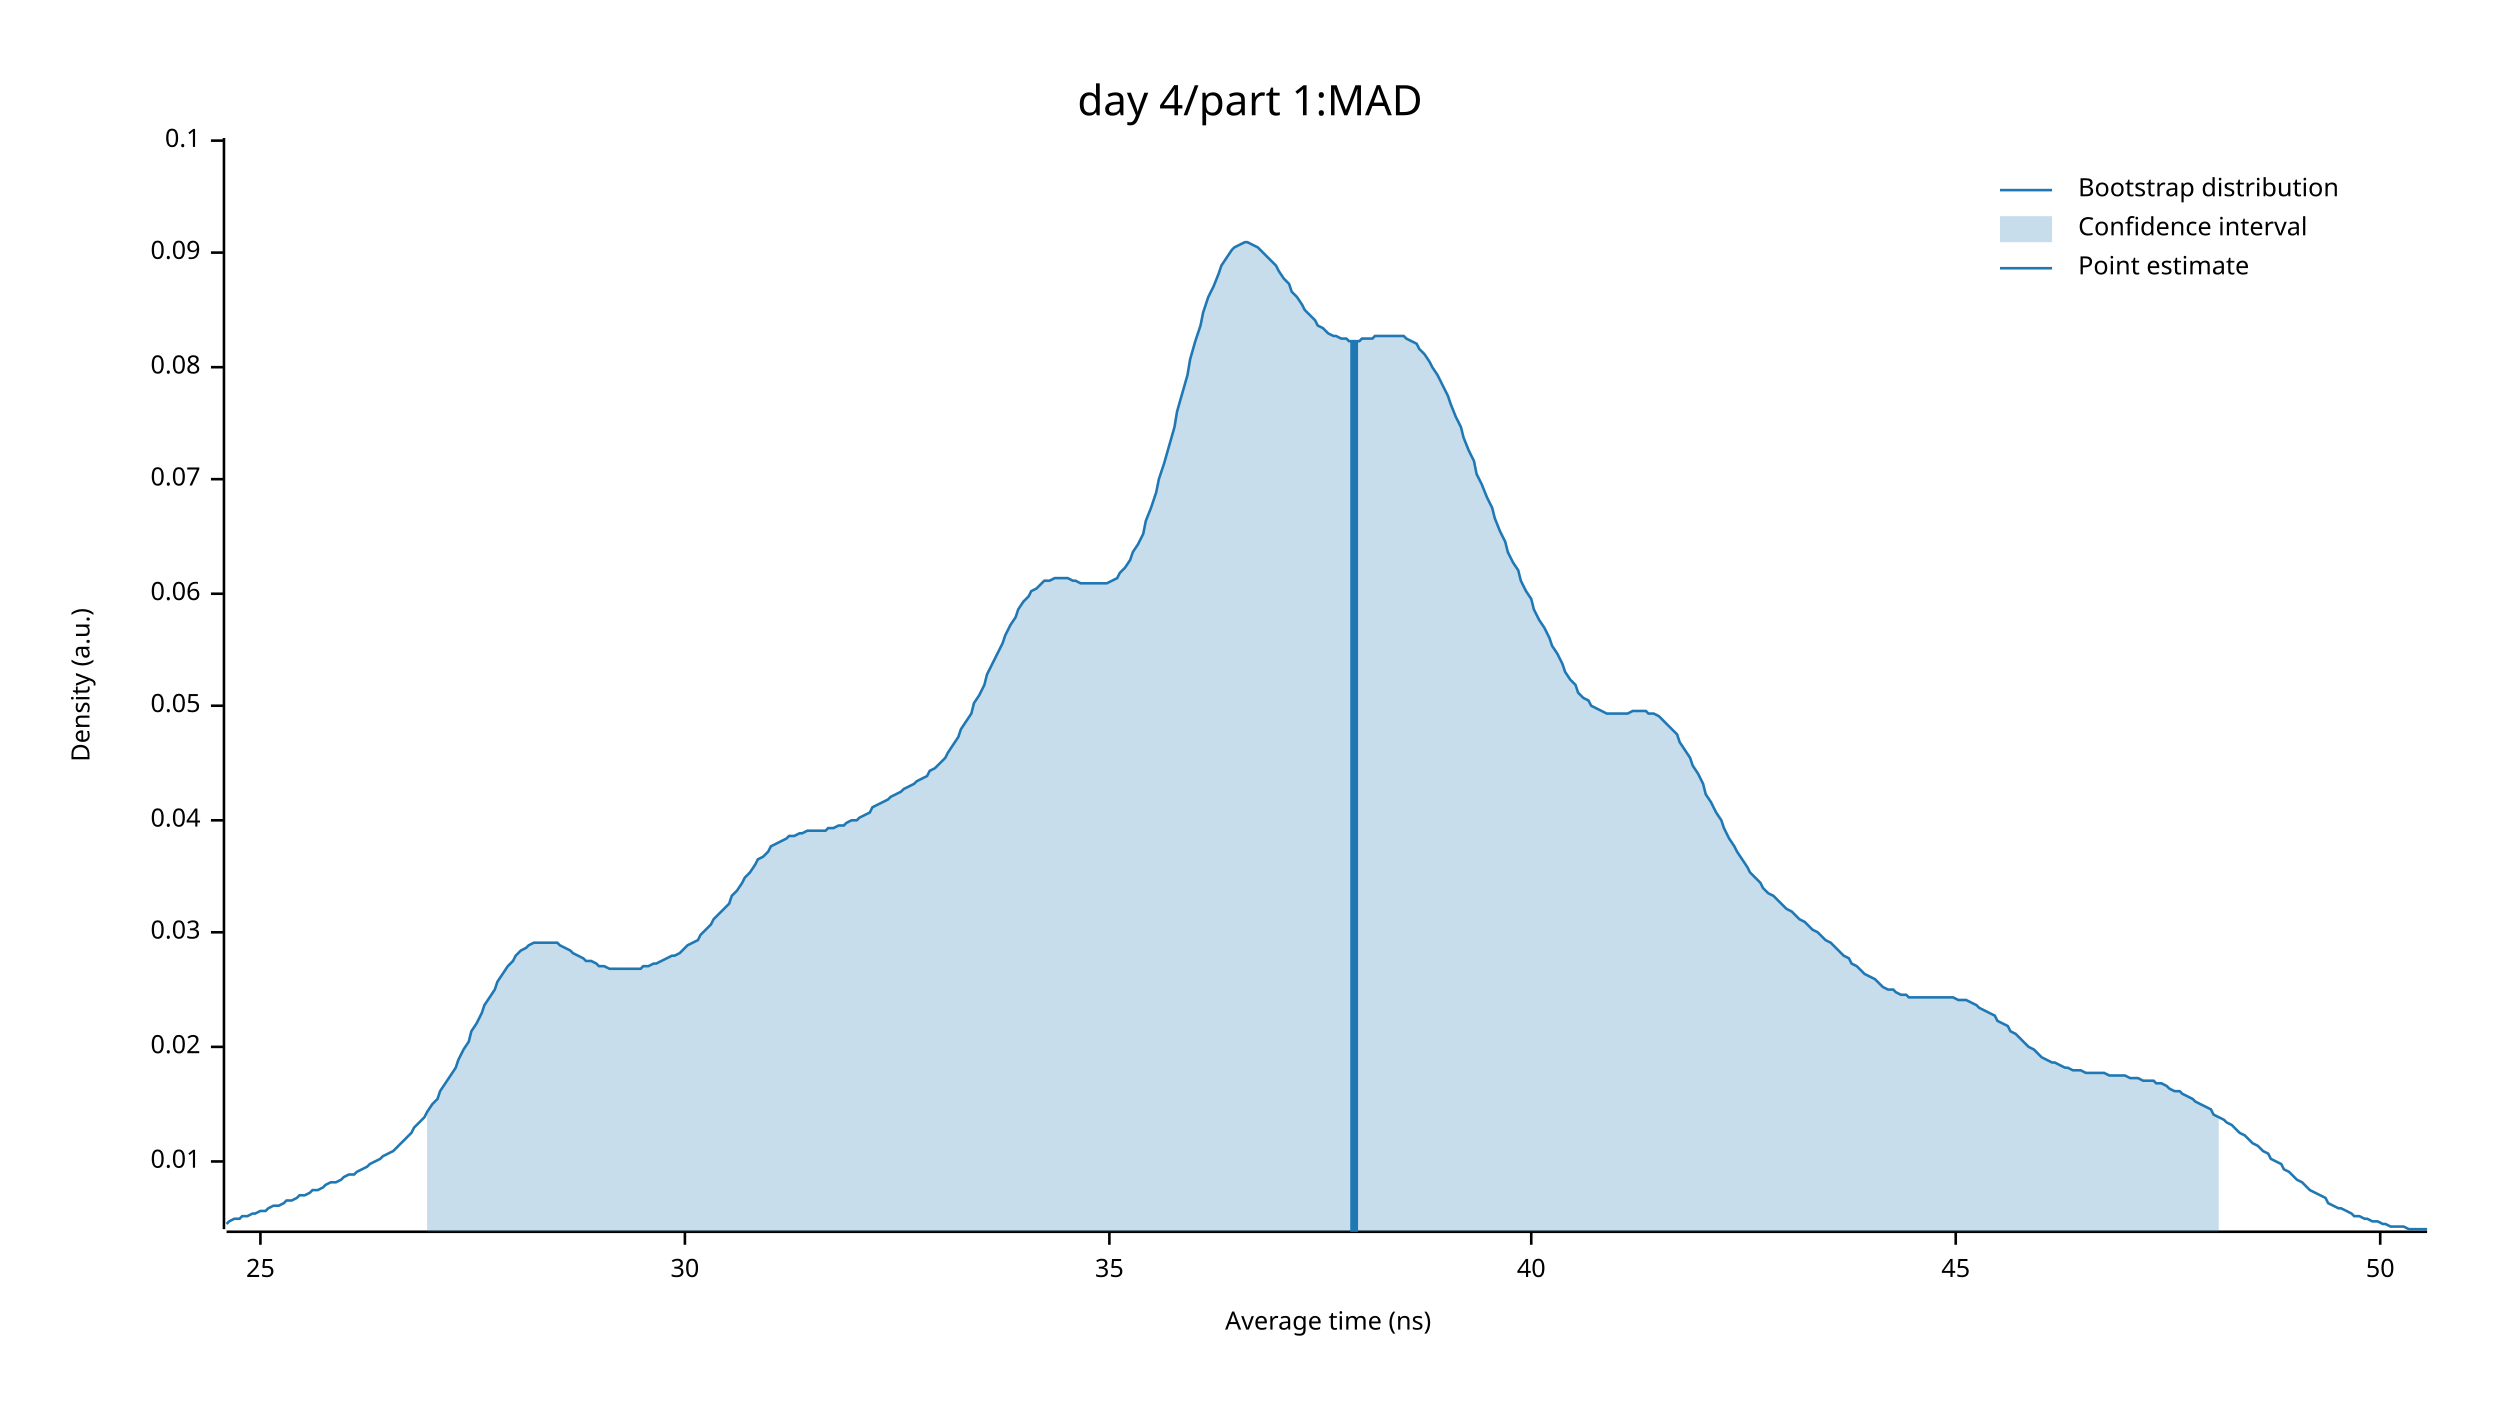
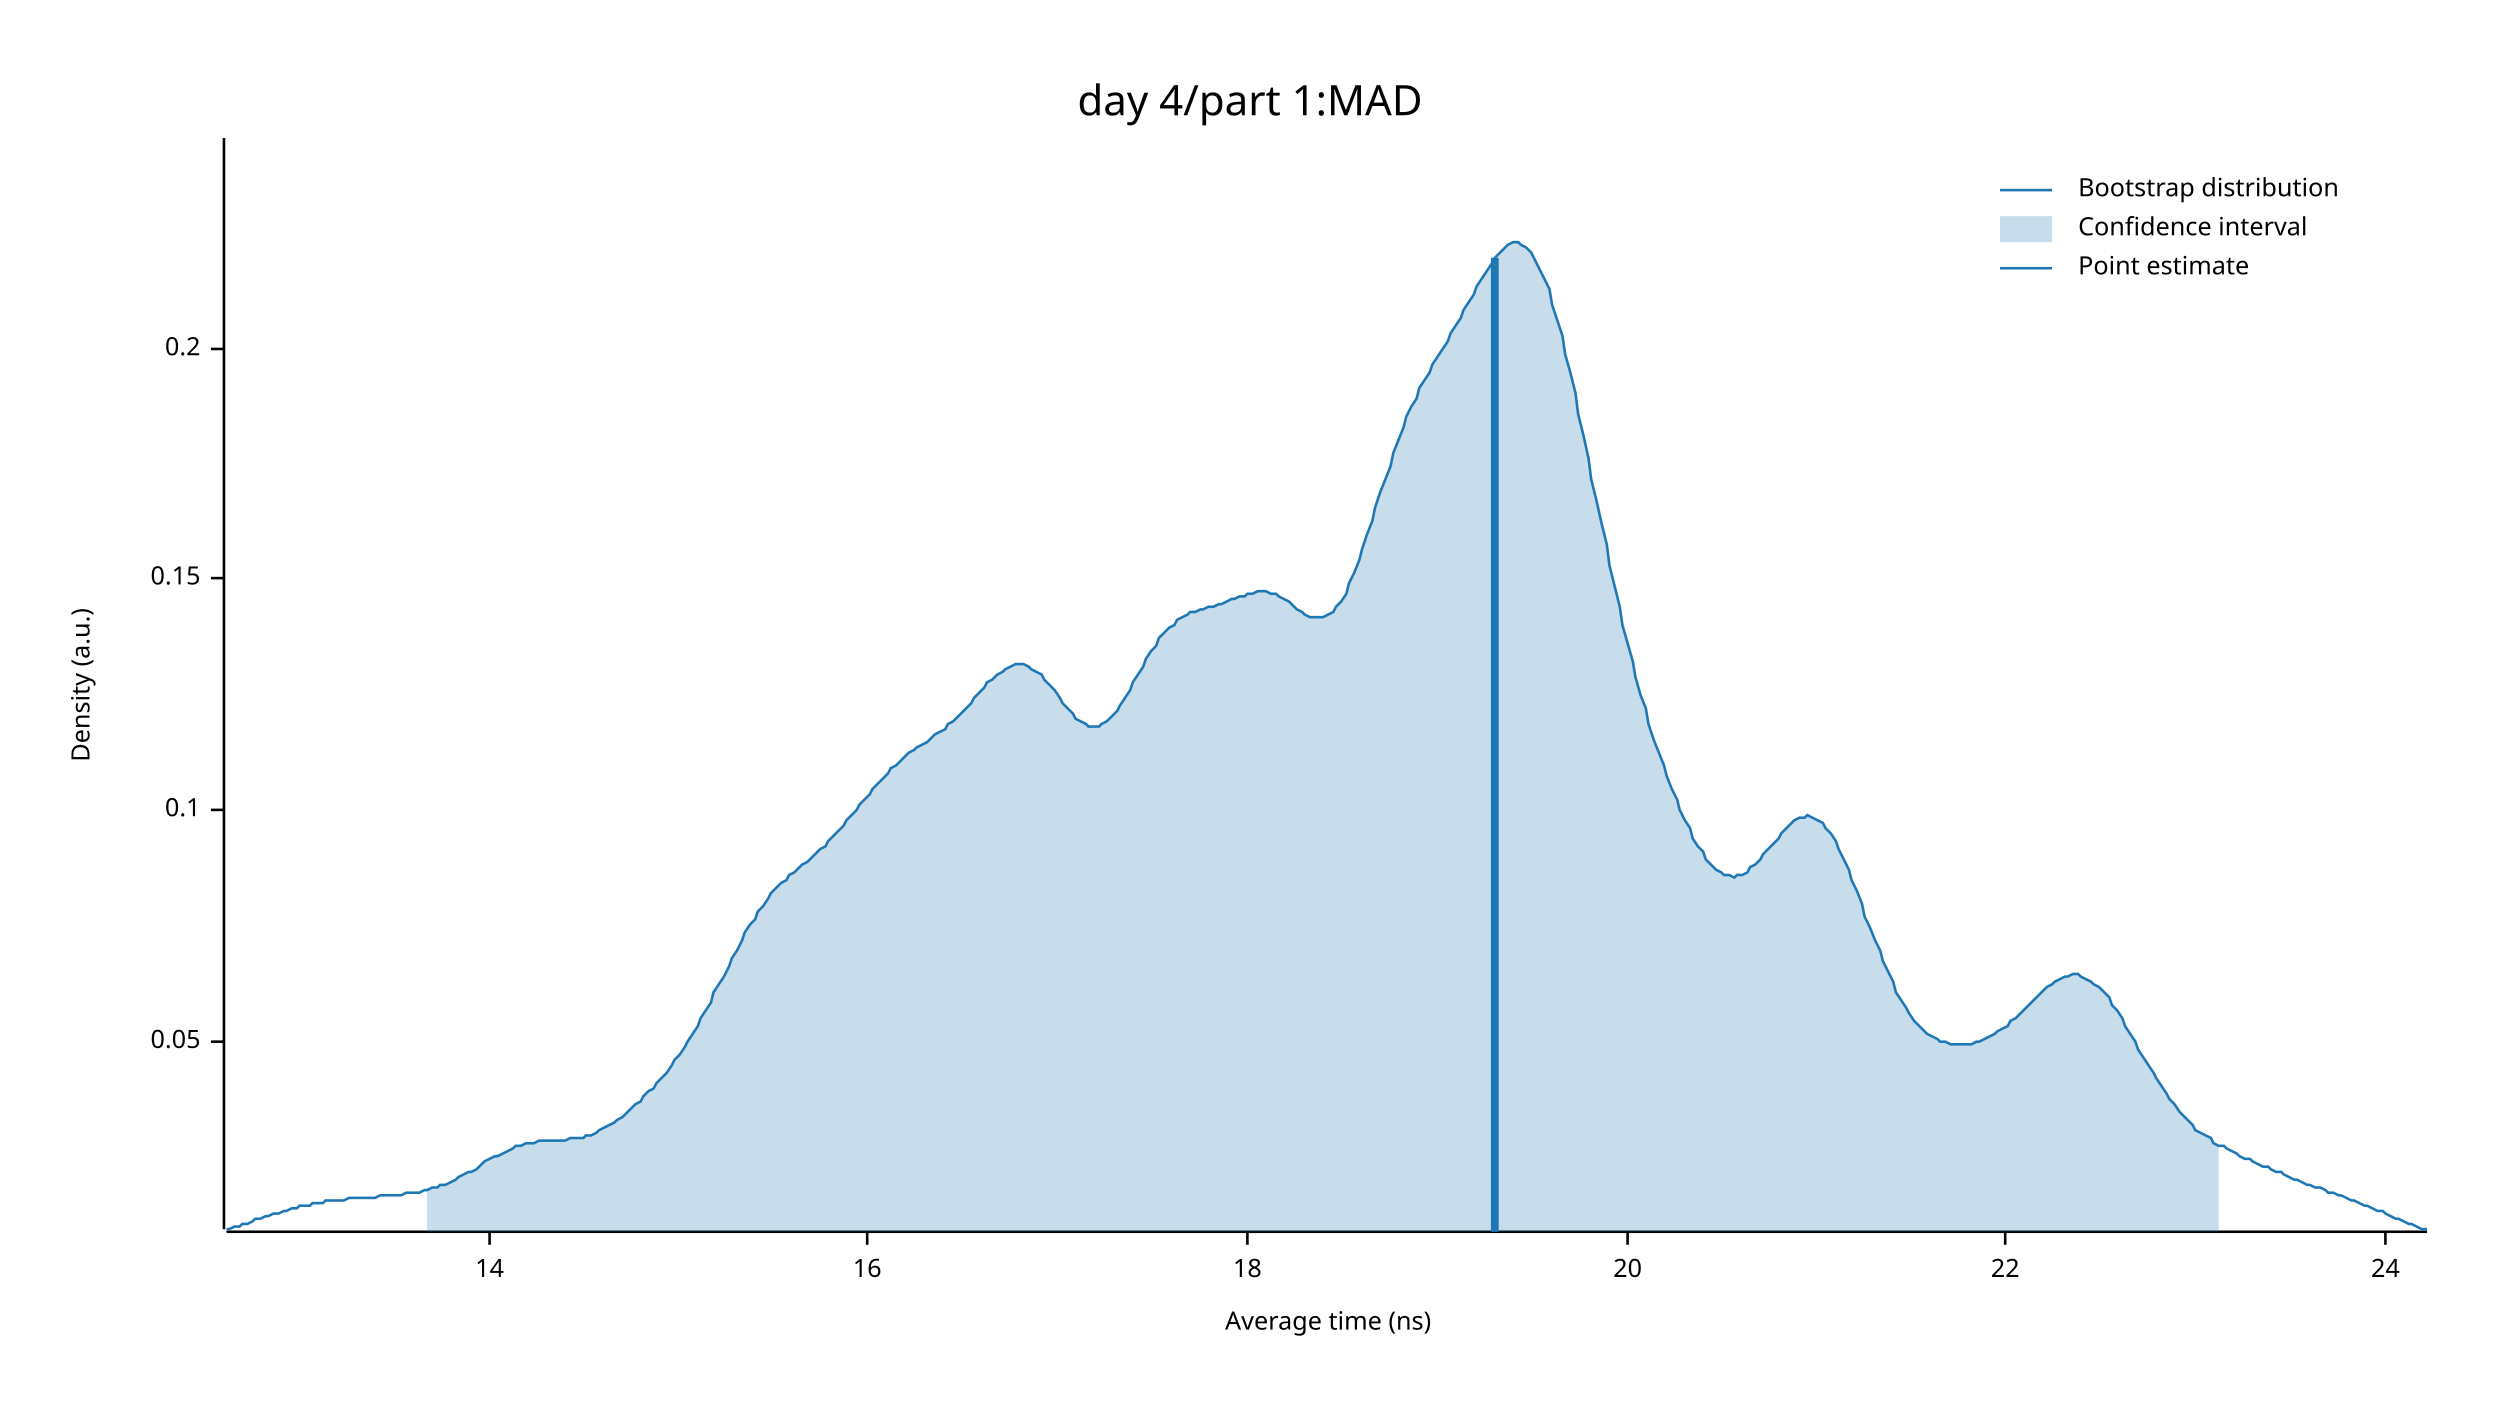
<svg xmlns="http://www.w3.org/2000/svg" width="960" height="540" viewBox="0 0 960 540">
  <text x="480" y="32" dy="0.76em" text-anchor="middle" font-family="sans-serif" font-size="16.129" opacity="1" fill="#000000">
day 4/part 1:MAD
</text>
  <text x="27" y="263" dy="0.76em" text-anchor="middle" font-family="sans-serif" font-size="9.677" opacity="1" fill="#000000" transform="rotate(270, 27, 263)">
Density (a.u.)
</text>
  <text x="510" y="513" dy="-0.5ex" text-anchor="middle" font-family="sans-serif" font-size="9.677" opacity="1" fill="#000000">
Average time (ns)
</text>
  <polyline fill="none" opacity="1" stroke="#000000" stroke-width="1" points="86,53 86,472 " />
-   <text x="77" y="446" dy="0.5ex" text-anchor="end" font-family="sans-serif" font-size="9.677" opacity="1" fill="#000000">
- 0.01
- </text>
-   <polyline fill="none" opacity="1" stroke="#000000" stroke-width="1" points="81,446 86,446 " />
-   <text x="77" y="402" dy="0.5ex" text-anchor="end" font-family="sans-serif" font-size="9.677" opacity="1" fill="#000000">
- 0.02
- </text>
-   <polyline fill="none" opacity="1" stroke="#000000" stroke-width="1" points="81,402 86,402 " />
-   <text x="77" y="358" dy="0.5ex" text-anchor="end" font-family="sans-serif" font-size="9.677" opacity="1" fill="#000000">
- 0.03
- </text>
-   <polyline fill="none" opacity="1" stroke="#000000" stroke-width="1" points="81,358 86,358 " />
-   <text x="77" y="315" dy="0.5ex" text-anchor="end" font-family="sans-serif" font-size="9.677" opacity="1" fill="#000000">
- 0.04
- </text>
-   <polyline fill="none" opacity="1" stroke="#000000" stroke-width="1" points="81,315 86,315 " />
-   <text x="77" y="271" dy="0.5ex" text-anchor="end" font-family="sans-serif" font-size="9.677" opacity="1" fill="#000000">
+   <text x="77" y="400" dy="0.5ex" text-anchor="end" font-family="sans-serif" font-size="9.677" opacity="1" fill="#000000">
0.05
</text>
-   <polyline fill="none" opacity="1" stroke="#000000" stroke-width="1" points="81,271 86,271 " />
-   <text x="77" y="228" dy="0.5ex" text-anchor="end" font-family="sans-serif" font-size="9.677" opacity="1" fill="#000000">
- 0.06
- </text>
-   <polyline fill="none" opacity="1" stroke="#000000" stroke-width="1" points="81,228 86,228 " />
-   <text x="77" y="184" dy="0.5ex" text-anchor="end" font-family="sans-serif" font-size="9.677" opacity="1" fill="#000000">
- 0.07
- </text>
-   <polyline fill="none" opacity="1" stroke="#000000" stroke-width="1" points="81,184 86,184 " />
-   <text x="77" y="141" dy="0.5ex" text-anchor="end" font-family="sans-serif" font-size="9.677" opacity="1" fill="#000000">
- 0.08
- </text>
-   <polyline fill="none" opacity="1" stroke="#000000" stroke-width="1" points="81,141 86,141 " />
-   <text x="77" y="97" dy="0.5ex" text-anchor="end" font-family="sans-serif" font-size="9.677" opacity="1" fill="#000000">
- 0.09
- </text>
-   <polyline fill="none" opacity="1" stroke="#000000" stroke-width="1" points="81,97 86,97 " />
-   <text x="77" y="54" dy="0.5ex" text-anchor="end" font-family="sans-serif" font-size="9.677" opacity="1" fill="#000000">
+   <polyline fill="none" opacity="1" stroke="#000000" stroke-width="1" points="81,400 86,400 " />
+   <text x="77" y="311" dy="0.5ex" text-anchor="end" font-family="sans-serif" font-size="9.677" opacity="1" fill="#000000">
0.1
</text>
-   <polyline fill="none" opacity="1" stroke="#000000" stroke-width="1" points="81,54 86,54 " />
+   <polyline fill="none" opacity="1" stroke="#000000" stroke-width="1" points="81,311 86,311 " />
+   <text x="77" y="222" dy="0.5ex" text-anchor="end" font-family="sans-serif" font-size="9.677" opacity="1" fill="#000000">
+ 0.15
+ </text>
+   <polyline fill="none" opacity="1" stroke="#000000" stroke-width="1" points="81,222 86,222 " />
+   <text x="77" y="134" dy="0.5ex" text-anchor="end" font-family="sans-serif" font-size="9.677" opacity="1" fill="#000000">
+ 0.2
+ </text>
+   <polyline fill="none" opacity="1" stroke="#000000" stroke-width="1" points="81,134 86,134 " />
  <polyline fill="none" opacity="1" stroke="#000000" stroke-width="1" points="87,473 932,473 " />
-   <text x="100" y="483" dy="0.76em" text-anchor="middle" font-family="sans-serif" font-size="9.677" opacity="1" fill="#000000">
- 25
+   <text x="188" y="483" dy="0.76em" text-anchor="middle" font-family="sans-serif" font-size="9.677" opacity="1" fill="#000000">
+ 14
</text>
-   <polyline fill="none" opacity="1" stroke="#000000" stroke-width="1" points="100,473 100,478 " />
-   <text x="263" y="483" dy="0.76em" text-anchor="middle" font-family="sans-serif" font-size="9.677" opacity="1" fill="#000000">
- 30
+   <polyline fill="none" opacity="1" stroke="#000000" stroke-width="1" points="188,473 188,478 " />
+   <text x="333" y="483" dy="0.76em" text-anchor="middle" font-family="sans-serif" font-size="9.677" opacity="1" fill="#000000">
+ 16
</text>
-   <polyline fill="none" opacity="1" stroke="#000000" stroke-width="1" points="263,473 263,478 " />
-   <text x="426" y="483" dy="0.76em" text-anchor="middle" font-family="sans-serif" font-size="9.677" opacity="1" fill="#000000">
- 35
+   <polyline fill="none" opacity="1" stroke="#000000" stroke-width="1" points="333,473 333,478 " />
+   <text x="479" y="483" dy="0.76em" text-anchor="middle" font-family="sans-serif" font-size="9.677" opacity="1" fill="#000000">
+ 18
</text>
-   <polyline fill="none" opacity="1" stroke="#000000" stroke-width="1" points="426,473 426,478 " />
-   <text x="588" y="483" dy="0.76em" text-anchor="middle" font-family="sans-serif" font-size="9.677" opacity="1" fill="#000000">
- 40
+   <polyline fill="none" opacity="1" stroke="#000000" stroke-width="1" points="479,473 479,478 " />
+   <text x="625" y="483" dy="0.76em" text-anchor="middle" font-family="sans-serif" font-size="9.677" opacity="1" fill="#000000">
+ 20
</text>
-   <polyline fill="none" opacity="1" stroke="#000000" stroke-width="1" points="588,473 588,478 " />
-   <text x="751" y="483" dy="0.76em" text-anchor="middle" font-family="sans-serif" font-size="9.677" opacity="1" fill="#000000">
- 45
+   <polyline fill="none" opacity="1" stroke="#000000" stroke-width="1" points="625,473 625,478 " />
+   <text x="770" y="483" dy="0.76em" text-anchor="middle" font-family="sans-serif" font-size="9.677" opacity="1" fill="#000000">
+ 22
</text>
-   <polyline fill="none" opacity="1" stroke="#000000" stroke-width="1" points="751,473 751,478 " />
-   <text x="914" y="483" dy="0.76em" text-anchor="middle" font-family="sans-serif" font-size="9.677" opacity="1" fill="#000000">
- 50
+   <polyline fill="none" opacity="1" stroke="#000000" stroke-width="1" points="770,473 770,478 " />
+   <text x="916" y="483" dy="0.76em" text-anchor="middle" font-family="sans-serif" font-size="9.677" opacity="1" fill="#000000">
+ 24
</text>
-   <polyline fill="none" opacity="1" stroke="#000000" stroke-width="1" points="914,473 914,478 " />
-   <polyline fill="none" opacity="1" stroke="#1F78B4" stroke-width="1" points="87,470 88,469 90,468 92,468 93,467 95,467 97,466 98,466 100,465 102,465 103,464 105,463 107,463 109,462 110,461 112,461 114,460 115,459 117,459 119,458 120,457 122,457 124,456 125,455 127,454 129,454 131,453 132,452 134,451 136,451 137,450 139,449 141,448 142,447 144,446 146,445 147,444 149,443 151,442 153,440 154,439 156,437 158,435 159,433 161,431 163,429 164,427 166,424 168,422 169,419 171,416 173,413 175,410 176,407 178,403 180,400 181,396 183,393 185,389 186,386 188,383 190,380 191,377 193,374 195,371 197,369 198,367 200,365 202,364 203,363 205,362 207,362 208,362 210,362 212,362 214,362 215,363 217,364 219,365 220,366 222,367 224,368 225,369 227,369 229,370 230,371 232,371 234,372 236,372 237,372 239,372 241,372 242,372 244,372 246,372 247,371 249,371 251,370 252,370 254,369 256,368 258,367 259,367 261,366 263,364 264,363 266,362 268,361 269,359 271,357 273,355 274,353 276,351 278,349 280,347 281,344 283,342 285,339 286,337 288,335 290,332 291,330 293,329 295,327 296,325 298,324 300,323 302,322 303,321 305,321 307,320 308,320 310,319 312,319 313,319 315,319 317,319 318,318 320,318 322,317 324,317 325,316 327,315 329,315 330,314 332,313 334,312 335,310 337,309 339,308 341,307 342,306 344,305 346,304 347,303 349,302 351,301 352,300 354,299 356,298 357,296 359,295 361,293 363,291 364,289 366,286 368,283 369,280 371,277 373,274 374,270 376,267 378,263 379,259 381,255 383,251 385,247 386,244 388,240 390,237 391,234 393,231 395,229 396,227 398,226 400,224 401,223 403,223 405,222 407,222 408,222 410,222 412,223 413,223 415,224 417,224 418,224 420,224 422,224 423,224 425,224 427,223 429,222 430,220 432,218 434,215 435,212 437,209 439,205 440,200 442,195 444,189 445,184 447,178 449,171 451,164 452,158 454,151 456,144 457,138 459,131 461,125 462,120 464,114 466,110 468,105 469,102 471,99 473,96 474,95 476,94 478,93 479,93 481,94 483,95 484,96 486,98 488,100 490,102 491,104 493,107 495,109 496,112 498,114 500,117 501,119 503,121 505,123 506,125 508,126 510,128 512,129 513,129 515,130 517,130 518,131 520,131 522,131 523,130 525,130 527,130 528,129 530,129 532,129 534,129 535,129 537,129 539,129 540,130 542,131 544,132 545,134 547,136 549,139 550,141 552,144 554,148 556,152 557,155 559,160 561,164 562,168 564,173 566,177 567,182 569,186 571,191 573,195 574,199 576,204 578,208 579,212 581,216 583,219 584,223 586,227 588,230 589,234 591,238 593,241 595,245 596,248 598,251 600,255 601,258 603,261 605,263 606,266 608,268 610,269 611,271 613,272 615,273 617,274 618,274 620,274 622,274 623,274 625,274 627,273 628,273 630,273 632,273 633,274 635,274 637,275 639,277 640,278 642,280 644,282 645,285 647,288 649,291 650,294 652,297 654,301 655,305 657,308 659,312 661,315 662,318 664,322 666,325 667,327 669,330 671,333 672,335 674,337 676,339 677,341 679,343 681,344 683,346 684,347 686,349 688,350 689,351 691,353 693,354 694,355 696,357 698,358 700,360 701,361 703,362 705,364 706,365 708,367 710,368 711,370 713,371 715,373 716,374 718,375 720,376 722,378 723,379 725,380 727,380 728,381 730,382 732,382 733,383 735,383 737,383 738,383 740,383 742,383 744,383 745,383 747,383 749,383 750,383 752,384 754,384 755,384 757,385 759,386 760,387 762,388 764,389 766,390 767,392 769,393 771,394 772,396 774,397 776,399 777,400 779,402 781,403 782,404 784,406 786,407 788,408 789,408 791,409 793,410 794,410 796,411 798,411 799,411 801,412 803,412 804,412 806,412 808,412 810,413 811,413 813,413 815,413 816,413 818,414 820,414 821,414 823,415 825,415 827,415 828,416 830,416 832,417 833,418 835,419 837,419 838,420 840,421 842,422 843,423 845,424 847,425 849,426 850,428 852,429 854,430 855,431 857,432 859,434 860,435 862,436 864,438 865,439 867,440 869,442 871,443 872,445 874,446 876,447 877,449 879,450 881,452 882,453 884,454 886,456 887,457 889,458 891,459 893,460 894,462 896,463 898,464 899,464 901,465 903,466 904,467 906,467 908,468 909,468 911,469 913,469 915,470 916,470 918,471 920,471 921,471 923,471 925,472 926,472 928,472 930,472 932,472 " />
-   <polygon opacity="0.25" fill="#1F78B4" points="164,427 166,424 168,422 169,419 171,416 173,413 175,410 176,407 178,403 180,400 181,396 183,393 185,389 186,386 188,383 190,380 191,377 193,374 195,371 197,369 198,367 200,365 202,364 203,363 205,362 207,362 208,362 210,362 212,362 214,362 215,363 217,364 219,365 220,366 222,367 224,368 225,369 227,369 229,370 230,371 232,371 234,372 236,372 237,372 239,372 241,372 242,372 244,372 246,372 247,371 249,371 251,370 252,370 254,369 256,368 258,367 259,367 261,366 263,364 264,363 266,362 268,361 269,359 271,357 273,355 274,353 276,351 278,349 280,347 281,344 283,342 285,339 286,337 288,335 290,332 291,330 293,329 295,327 296,325 298,324 300,323 302,322 303,321 305,321 307,320 308,320 310,319 312,319 313,319 315,319 317,319 318,318 320,318 322,317 324,317 325,316 327,315 329,315 330,314 332,313 334,312 335,310 337,309 339,308 341,307 342,306 344,305 346,304 347,303 349,302 351,301 352,300 354,299 356,298 357,296 359,295 361,293 363,291 364,289 366,286 368,283 369,280 371,277 373,274 374,270 376,267 378,263 379,259 381,255 383,251 385,247 386,244 388,240 390,237 391,234 393,231 395,229 396,227 398,226 400,224 401,223 403,223 405,222 407,222 408,222 410,222 412,223 413,223 415,224 417,224 418,224 420,224 422,224 423,224 425,224 427,223 429,222 430,220 432,218 434,215 435,212 437,209 439,205 440,200 442,195 444,189 445,184 447,178 449,171 451,164 452,158 454,151 456,144 457,138 459,131 461,125 462,120 464,114 466,110 468,105 469,102 471,99 473,96 474,95 476,94 478,93 479,93 481,94 483,95 484,96 486,98 488,100 490,102 491,104 493,107 495,109 496,112 498,114 500,117 501,119 503,121 505,123 506,125 508,126 510,128 512,129 513,129 515,130 517,130 518,131 520,131 522,131 523,130 525,130 527,130 528,129 530,129 532,129 534,129 535,129 537,129 539,129 540,130 542,131 544,132 545,134 547,136 549,139 550,141 552,144 554,148 556,152 557,155 559,160 561,164 562,168 564,173 566,177 567,182 569,186 571,191 573,195 574,199 576,204 578,208 579,212 581,216 583,219 584,223 586,227 588,230 589,234 591,238 593,241 595,245 596,248 598,251 600,255 601,258 603,261 605,263 606,266 608,268 610,269 611,271 613,272 615,273 617,274 618,274 620,274 622,274 623,274 625,274 627,273 628,273 630,273 632,273 633,274 635,274 637,275 639,277 640,278 642,280 644,282 645,285 647,288 649,291 650,294 652,297 654,301 655,305 657,308 659,312 661,315 662,318 664,322 666,325 667,327 669,330 671,333 672,335 674,337 676,339 677,341 679,343 681,344 683,346 684,347 686,349 688,350 689,351 691,353 693,354 694,355 696,357 698,358 700,360 701,361 703,362 705,364 706,365 708,367 710,368 711,370 713,371 715,373 716,374 718,375 720,376 722,378 723,379 725,380 727,380 728,381 730,382 732,382 733,383 735,383 737,383 738,383 740,383 742,383 744,383 745,383 747,383 749,383 750,383 752,384 754,384 755,384 757,385 759,386 760,387 762,388 764,389 766,390 767,392 769,393 771,394 772,396 774,397 776,399 777,400 779,402 781,403 782,404 784,406 786,407 788,408 789,408 791,409 793,410 794,410 796,411 798,411 799,411 801,412 803,412 804,412 806,412 808,412 810,413 811,413 813,413 815,413 816,413 818,414 820,414 821,414 823,415 825,415 827,415 828,416 830,416 832,417 833,418 835,419 837,419 838,420 840,421 842,422 843,423 845,424 847,425 849,426 850,428 852,429 852,473 164,473 " />
-   <polyline fill="none" opacity="1" stroke="#1F78B4" stroke-width="3" points="520,473 520,131 " />
+   <polyline fill="none" opacity="1" stroke="#000000" stroke-width="1" points="916,473 916,478 " />
+   <polyline fill="none" opacity="1" stroke="#1F78B4" stroke-width="1" points="87,472 88,472 90,471 92,471 93,470 95,470 97,469 98,468 100,468 102,467 103,467 105,466 107,466 109,465 110,465 112,464 114,464 115,463 117,463 119,463 120,462 122,462 124,462 125,461 127,461 129,461 131,461 132,461 134,460 136,460 137,460 139,460 141,460 142,460 144,460 146,459 147,459 149,459 151,459 153,459 154,459 156,458 158,458 159,458 161,458 163,457 164,457 166,456 168,456 169,455 171,455 173,454 175,453 176,452 178,451 180,450 181,450 183,449 185,447 186,446 188,445 190,444 191,444 193,443 195,442 197,441 198,440 200,440 202,439 203,439 205,439 207,438 208,438 210,438 212,438 214,438 215,438 217,438 219,437 220,437 222,437 224,437 225,436 227,436 229,435 230,434 232,433 234,432 236,431 237,430 239,429 241,427 242,426 244,424 246,423 247,421 249,419 251,418 252,416 254,414 256,412 258,409 259,407 261,405 263,402 264,400 266,397 268,394 269,391 271,388 273,385 274,381 276,378 278,375 280,371 281,368 283,365 285,361 286,358 288,355 290,353 291,350 293,348 295,345 296,343 298,341 300,339 302,338 303,336 305,335 307,333 308,332 310,331 312,329 313,328 315,326 317,325 318,323 320,321 322,319 324,317 325,315 327,313 329,311 330,309 332,307 334,305 335,303 337,301 339,299 341,297 342,295 344,294 346,292 347,291 349,289 351,288 352,287 354,286 356,285 357,284 359,282 361,281 363,280 364,278 366,277 368,275 369,274 371,272 373,270 374,268 376,266 378,264 379,262 381,261 383,259 385,258 386,257 388,256 390,255 391,255 393,255 395,256 396,257 398,258 400,259 401,261 403,263 405,265 407,268 408,270 410,272 412,274 413,276 415,277 417,278 418,279 420,279 422,279 423,278 425,277 427,275 429,273 430,271 432,268 434,265 435,262 437,259 439,256 440,253 442,250 444,248 445,245 447,243 449,241 451,240 452,238 454,237 456,236 457,235 459,235 461,234 462,234 464,233 466,233 468,232 469,232 471,231 473,230 474,230 476,229 478,229 479,228 481,228 483,227 484,227 486,227 488,228 490,228 491,229 493,230 495,231 496,232 498,234 500,235 501,236 503,237 505,237 506,237 508,237 510,236 512,235 513,233 515,231 517,228 518,224 520,220 522,215 523,211 525,205 527,200 528,195 530,189 532,184 534,179 535,174 537,169 539,164 540,160 542,156 544,153 545,149 547,146 549,143 550,140 552,137 554,134 556,131 557,128 559,125 561,122 562,119 564,116 566,113 567,110 569,107 571,104 573,101 574,99 576,97 578,95 579,94 581,93 583,93 584,94 586,95 588,97 589,99 591,103 593,107 595,111 596,117 598,123 600,129 601,136 603,143 605,151 606,159 608,167 610,176 611,184 613,192 615,201 617,209 618,217 620,225 622,233 623,240 625,247 627,254 628,260 630,267 632,272 633,278 635,284 637,289 639,294 640,298 642,303 644,307 645,311 647,315 649,318 650,322 652,325 654,327 655,330 657,332 659,334 661,335 662,336 664,336 666,337 667,336 669,336 671,335 672,333 674,332 676,330 677,328 679,326 681,324 683,322 684,320 686,318 688,316 689,315 691,314 693,314 694,313 696,314 698,315 700,316 701,318 703,320 705,323 706,326 708,330 710,334 711,338 713,342 715,347 716,352 718,356 720,361 722,365 723,369 725,373 727,377 728,381 730,384 732,387 733,389 735,392 737,394 738,395 740,397 742,398 744,399 745,400 747,400 749,401 750,401 752,401 754,401 755,401 757,401 759,400 760,400 762,399 764,398 766,397 767,396 769,395 771,394 772,392 774,391 776,389 777,388 779,386 781,384 782,383 784,381 786,379 788,378 789,377 791,376 793,375 794,375 796,374 798,374 799,375 801,376 803,377 804,378 806,379 808,381 810,383 811,386 813,388 815,391 816,394 818,397 820,400 821,403 823,406 825,409 827,412 828,414 830,417 832,420 833,422 835,424 837,427 838,428 840,430 842,432 843,434 845,435 847,436 849,437 850,439 852,440 854,440 855,441 857,442 859,443 860,444 862,445 864,445 865,446 867,447 869,448 871,448 872,449 874,450 876,450 877,451 879,452 881,453 882,453 884,454 886,455 887,455 889,456 891,456 893,457 894,458 896,458 898,459 899,459 901,460 903,461 904,461 906,462 908,463 909,463 911,464 913,465 915,465 916,466 918,467 920,468 921,468 923,469 925,470 926,470 928,471 930,472 932,472 " />
+   <polygon opacity="0.25" fill="#1F78B4" points="164,457 166,456 168,456 169,455 171,455 173,454 175,453 176,452 178,451 180,450 181,450 183,449 185,447 186,446 188,445 190,444 191,444 193,443 195,442 197,441 198,440 200,440 202,439 203,439 205,439 207,438 208,438 210,438 212,438 214,438 215,438 217,438 219,437 220,437 222,437 224,437 225,436 227,436 229,435 230,434 232,433 234,432 236,431 237,430 239,429 241,427 242,426 244,424 246,423 247,421 249,419 251,418 252,416 254,414 256,412 258,409 259,407 261,405 263,402 264,400 266,397 268,394 269,391 271,388 273,385 274,381 276,378 278,375 280,371 281,368 283,365 285,361 286,358 288,355 290,353 291,350 293,348 295,345 296,343 298,341 300,339 302,338 303,336 305,335 307,333 308,332 310,331 312,329 313,328 315,326 317,325 318,323 320,321 322,319 324,317 325,315 327,313 329,311 330,309 332,307 334,305 335,303 337,301 339,299 341,297 342,295 344,294 346,292 347,291 349,289 351,288 352,287 354,286 356,285 357,284 359,282 361,281 363,280 364,278 366,277 368,275 369,274 371,272 373,270 374,268 376,266 378,264 379,262 381,261 383,259 385,258 386,257 388,256 390,255 391,255 393,255 395,256 396,257 398,258 400,259 401,261 403,263 405,265 407,268 408,270 410,272 412,274 413,276 415,277 417,278 418,279 420,279 422,279 423,278 425,277 427,275 429,273 430,271 432,268 434,265 435,262 437,259 439,256 440,253 442,250 444,248 445,245 447,243 449,241 451,240 452,238 454,237 456,236 457,235 459,235 461,234 462,234 464,233 466,233 468,232 469,232 471,231 473,230 474,230 476,229 478,229 479,228 481,228 483,227 484,227 486,227 488,228 490,228 491,229 493,230 495,231 496,232 498,234 500,235 501,236 503,237 505,237 506,237 508,237 510,236 512,235 513,233 515,231 517,228 518,224 520,220 522,215 523,211 525,205 527,200 528,195 530,189 532,184 534,179 535,174 537,169 539,164 540,160 542,156 544,153 545,149 547,146 549,143 550,140 552,137 554,134 556,131 557,128 559,125 561,122 562,119 564,116 566,113 567,110 569,107 571,104 573,101 574,99 576,97 578,95 579,94 581,93 583,93 584,94 586,95 588,97 589,99 591,103 593,107 595,111 596,117 598,123 600,129 601,136 603,143 605,151 606,159 608,167 610,176 611,184 613,192 615,201 617,209 618,217 620,225 622,233 623,240 625,247 627,254 628,260 630,267 632,272 633,278 635,284 637,289 639,294 640,298 642,303 644,307 645,311 647,315 649,318 650,322 652,325 654,327 655,330 657,332 659,334 661,335 662,336 664,336 666,337 667,336 669,336 671,335 672,333 674,332 676,330 677,328 679,326 681,324 683,322 684,320 686,318 688,316 689,315 691,314 693,314 694,313 696,314 698,315 700,316 701,318 703,320 705,323 706,326 708,330 710,334 711,338 713,342 715,347 716,352 718,356 720,361 722,365 723,369 725,373 727,377 728,381 730,384 732,387 733,389 735,392 737,394 738,395 740,397 742,398 744,399 745,400 747,400 749,401 750,401 752,401 754,401 755,401 757,401 759,400 760,400 762,399 764,398 766,397 767,396 769,395 771,394 772,392 774,391 776,389 777,388 779,386 781,384 782,383 784,381 786,379 788,378 789,377 791,376 793,375 794,375 796,374 798,374 799,375 801,376 803,377 804,378 806,379 808,381 810,383 811,386 813,388 815,391 816,394 818,397 820,400 821,403 823,406 825,409 827,412 828,414 830,417 832,420 833,422 835,424 837,427 838,428 840,430 842,432 843,434 845,435 847,436 849,437 850,439 852,440 852,473 164,473 " />
+   <polyline fill="none" opacity="1" stroke="#1F78B4" stroke-width="3" points="574,473 574,99 " />
  <text x="798" y="68" dy="0.76em" text-anchor="start" font-family="sans-serif" font-size="9.677" opacity="1" fill="#000000">
Bootstrap distribution
</text>
  <text x="798" y="83" dy="0.76em" text-anchor="start" font-family="sans-serif" font-size="9.677" opacity="1" fill="#000000">
Confidence interval
</text>
  <text x="798" y="98" dy="0.76em" text-anchor="start" font-family="sans-serif" font-size="9.677" opacity="1" fill="#000000">
Point estimate
</text>
  <polyline fill="none" opacity="1" stroke="#1F78B4" stroke-width="1" points="768,73 788,73 " />
  <rect x="768" y="83" width="20" height="10" opacity="0.25" fill="#1F78B4" stroke="none" />
  <polyline fill="none" opacity="1" stroke="#1F78B4" stroke-width="1" points="768,103 788,103 " />
</svg>
